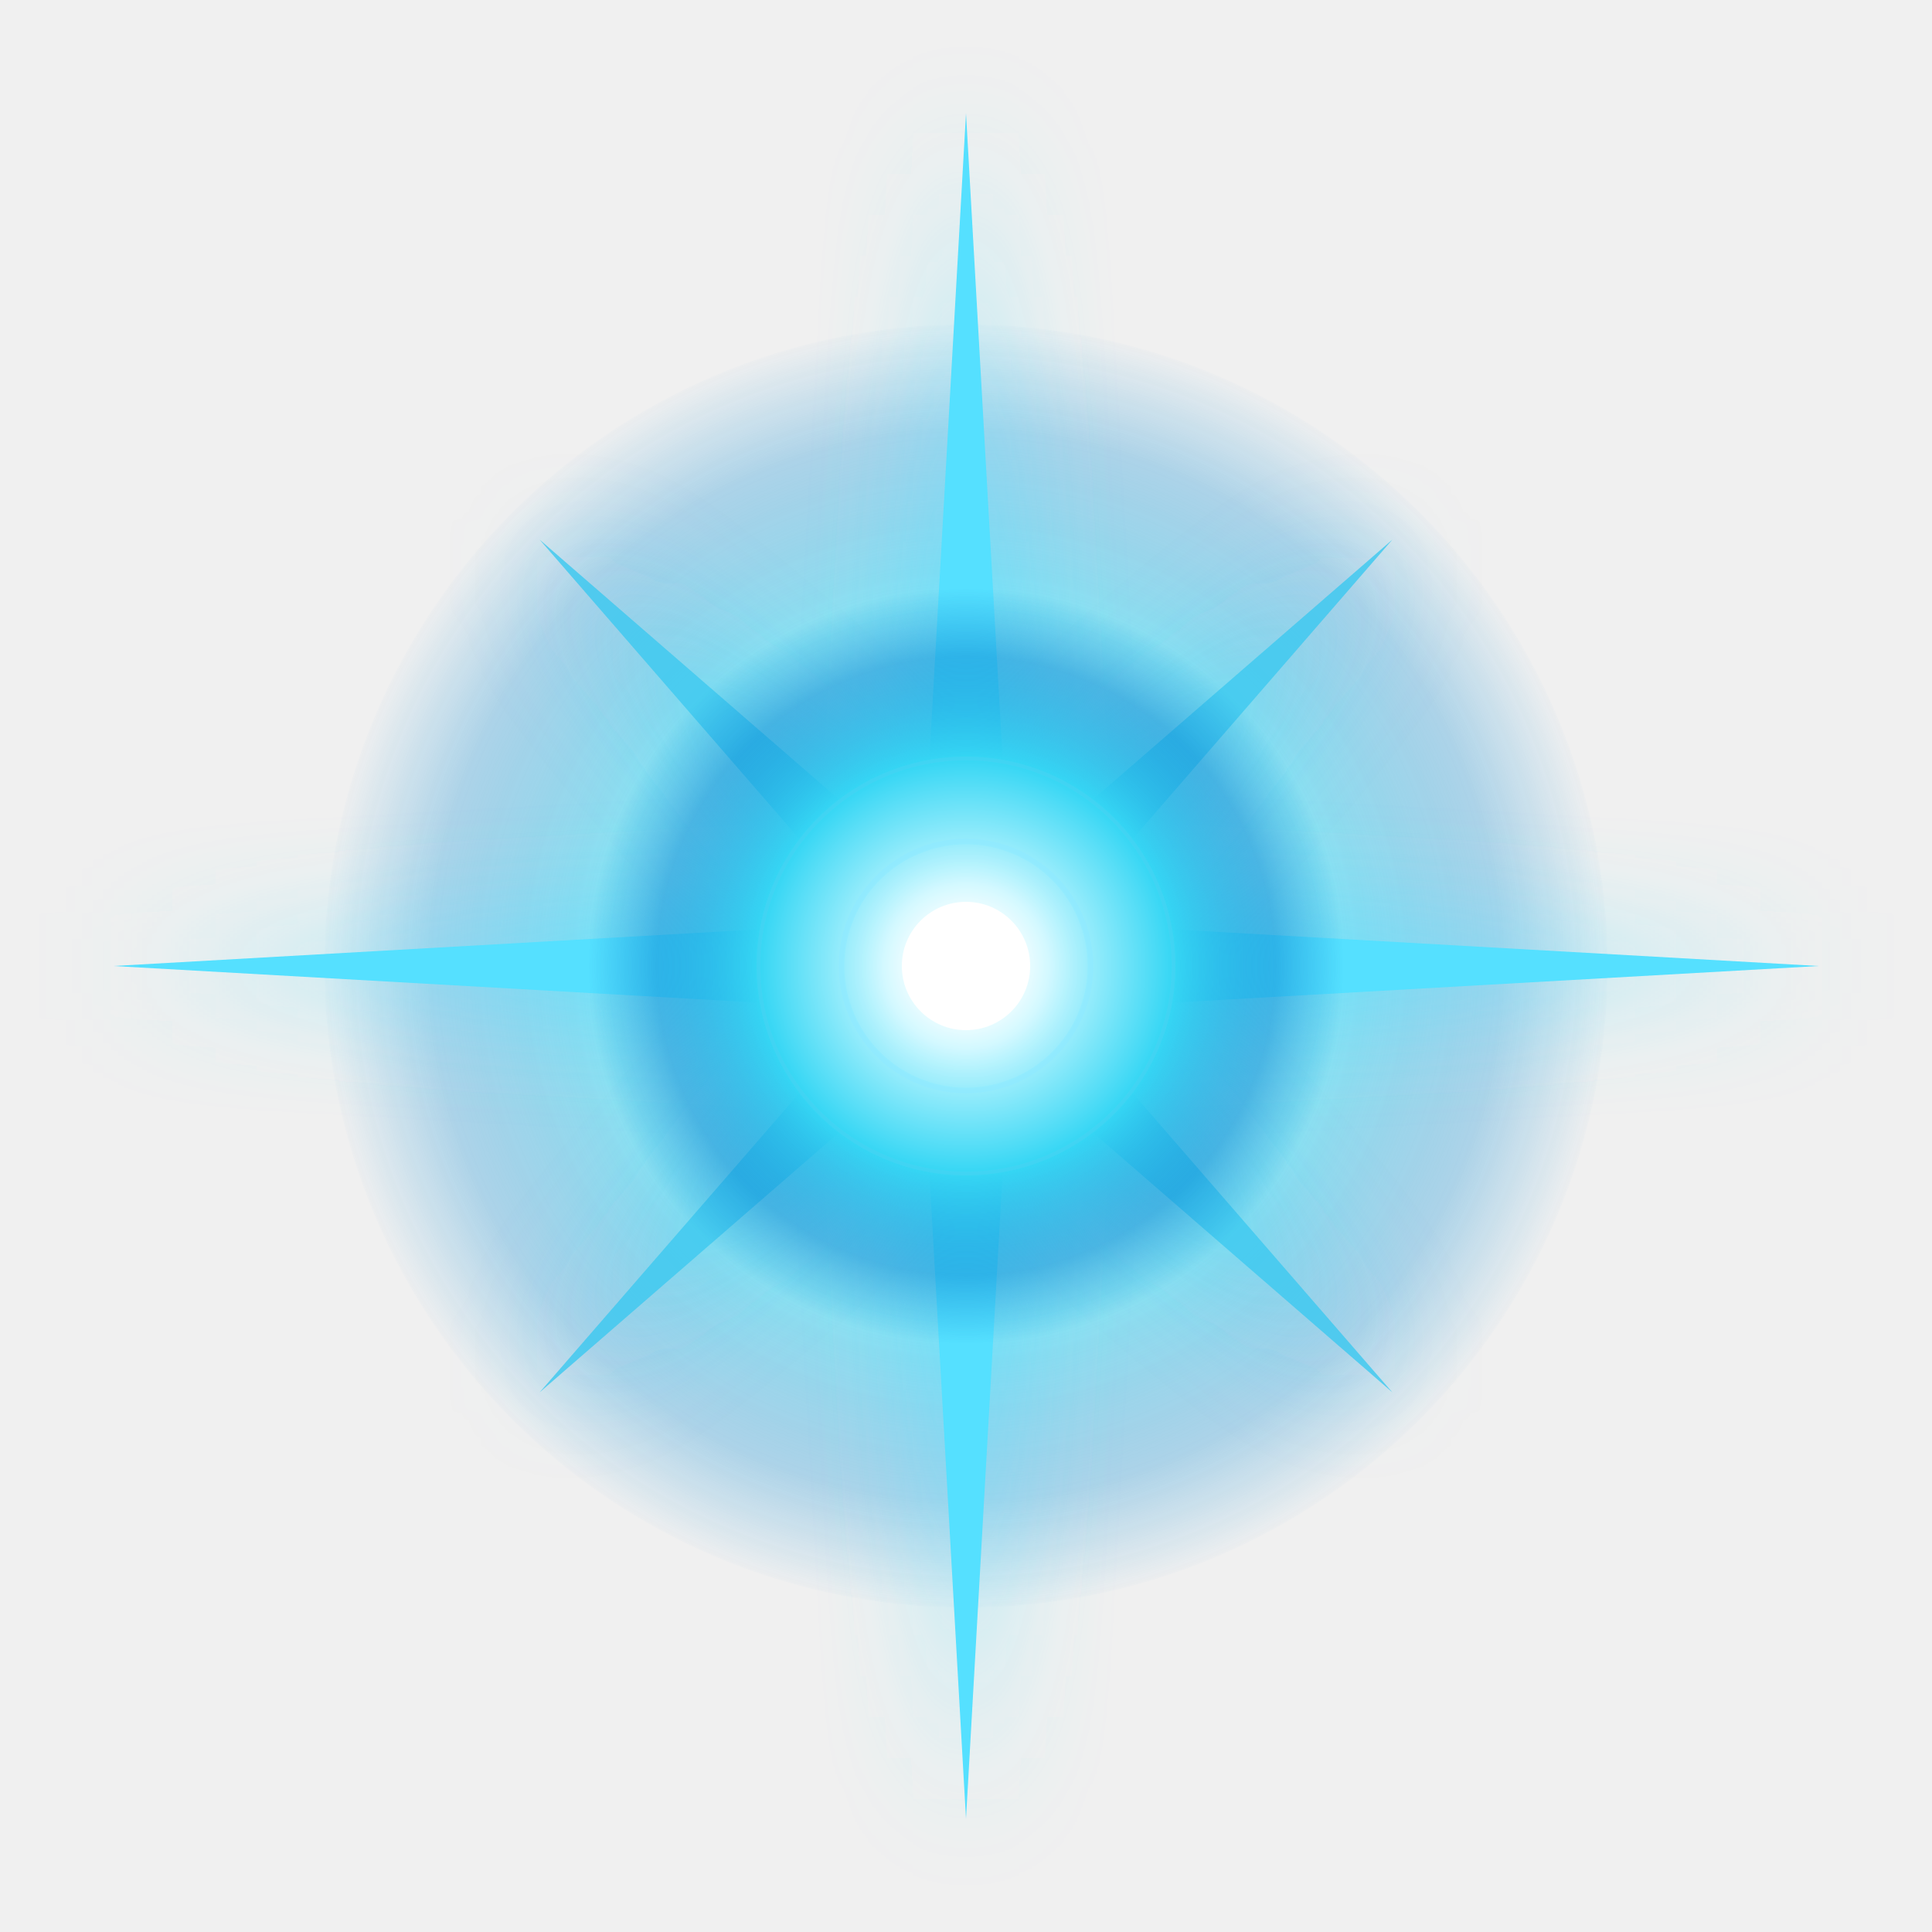
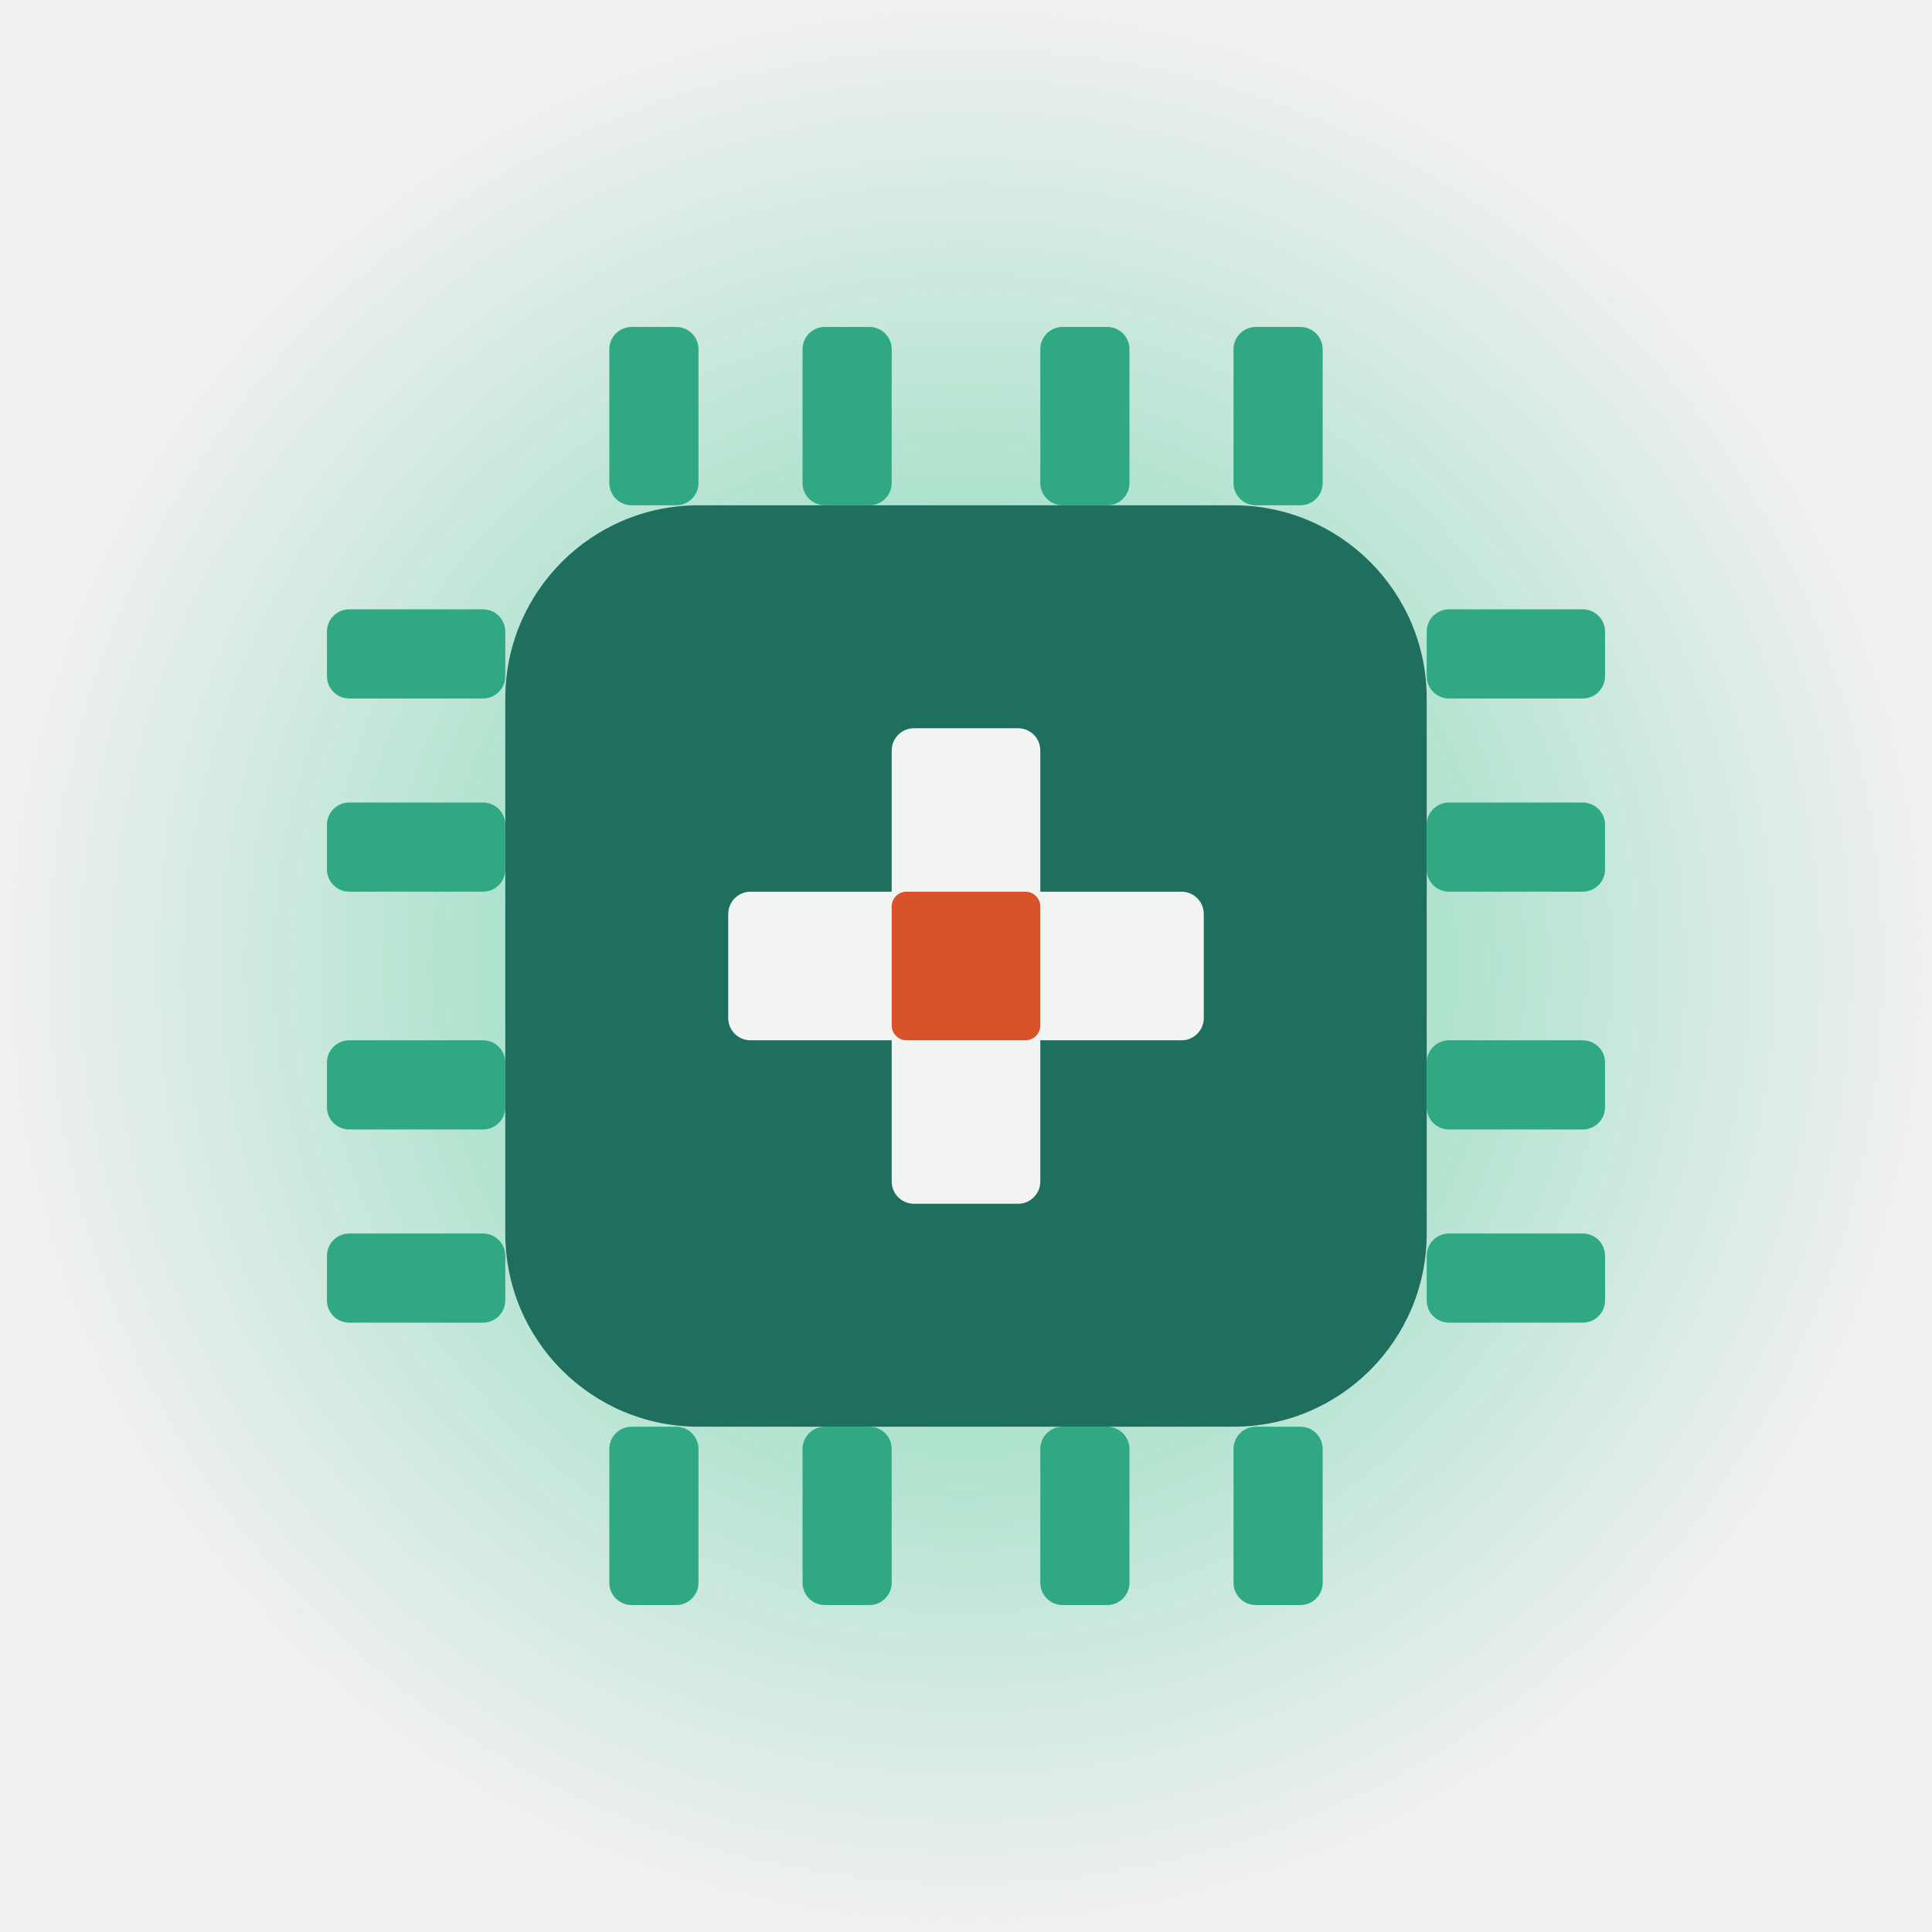
- <svg xmlns="http://www.w3.org/2000/svg" viewBox="0 0 1024 1024" width="1024" height="1024">
+ <svg xmlns="http://www.w3.org/2000/svg" viewBox="150 70 260 260" width="260" height="260" role="img" aria-label="RetroForge">
  <defs>
-     <radialGradient id="novaCore" cx="50%" cy="50%" r="50%">
-       <stop offset="0%" stop-color="#ffffff" />
-       <stop offset="22%" stop-color="#c8f7ff" />
-       <stop offset="55%" stop-color="#35d6f4" />
-       <stop offset="82%" stop-color="#0e8fd6" stop-opacity="0.55" />
-       <stop offset="100%" stop-color="#0e8fd6" stop-opacity="0" />
+     <radialGradient id="glow" cx="280" cy="200" r="130" gradientUnits="userSpaceOnUse">
+       <stop offset="0" stop-color="#4FCF9C" stop-opacity="0.65" />
+       <stop offset="0.5" stop-color="#4FCF9C" stop-opacity="0.40" />
+       <stop offset="0.8" stop-color="#4FCF9C" stop-opacity="0.15" />
+       <stop offset="1" stop-color="#4FCF9C" stop-opacity="0" />
    </radialGradient>
-     <filter id="softGlow" x="-80%" y="-80%" width="260%" height="260%">
-       <feGaussianBlur stdDeviation="14" result="b" />
-       <feMerge>
-         <feMergeNode in="b" />
-         <feMergeNode in="SourceGraphic" />
-       </feMerge>
-     </filter>
-     <filter id="bigGlow" x="-120%" y="-120%" width="340%" height="340%">
-       <feGaussianBlur stdDeviation="30" result="b" />
-       <feMerge>
-         <feMergeNode in="b" />
-         <feMergeNode in="SourceGraphic" />
-       </feMerge>
-     </filter>
  </defs>
-   <circle cx="512" cy="512" r="340" fill="url(#novaCore)" opacity="0.55" />
-   <g fill="#54e0ff" filter="url(#bigGlow)">
-     <path d="M512 60  L534 448 L512 512 L490 448 Z" />
-     <path d="M512 964 L534 576 L512 512 L490 576 Z" />
-     <path d="M60  512 L448 534 L512 512 L448 490 Z" />
-     <path d="M964 512 L576 534 L512 512 L576 490 Z" />
+   <circle cx="280" cy="200" r="130" fill="url(#glow)" />
+   <g fill="#2FA883">
+     <rect x="232" y="114" width="12" height="24" rx="3" />
+     <rect x="258" y="114" width="12" height="24" rx="3" />
+     <rect x="290" y="114" width="12" height="24" rx="3" />
+     <rect x="316" y="114" width="12" height="24" rx="3" />
+     <rect x="232" y="262" width="12" height="24" rx="3" />
+     <rect x="258" y="262" width="12" height="24" rx="3" />
+     <rect x="290" y="262" width="12" height="24" rx="3" />
+     <rect x="316" y="262" width="12" height="24" rx="3" />
+     <rect x="194" y="152" width="24" height="12" rx="3" />
+     <rect x="194" y="178" width="24" height="12" rx="3" />
+     <rect x="194" y="210" width="24" height="12" rx="3" />
+     <rect x="194" y="236" width="24" height="12" rx="3" />
+     <rect x="342" y="152" width="24" height="12" rx="3" />
+     <rect x="342" y="178" width="24" height="12" rx="3" />
+     <rect x="342" y="210" width="24" height="12" rx="3" />
+     <rect x="342" y="236" width="24" height="12" rx="3" />
  </g>
-   <g fill="#37c8f0" opacity="0.8" filter="url(#bigGlow)">
-     <path d="M286 286 L437 460 L512 512 L460 437 Z" />
-     <path d="M738 286 L587 460 L512 512 L564 437 Z" />
-     <path d="M286 738 L437 564 L512 512 L460 587 Z" />
-     <path d="M738 738 L587 564 L512 512 L564 587 Z" />
-   </g>
-   <circle cx="512" cy="512" r="200" fill="url(#novaCore)" />
-   <circle cx="512" cy="512" r="34" fill="#ffffff" filter="url(#softGlow)" />
-   <circle cx="512" cy="512" r="66" fill="none" stroke="#8feaff" stroke-width="3" opacity="0.7" />
-   <circle cx="512" cy="512" r="110" fill="none" stroke="#4fd2f2" stroke-width="2" opacity="0.4" />
+   <rect x="218" y="138" width="124" height="124" rx="26" fill="#1F6F5E" />
+   <rect x="248" y="190" width="64" height="20" rx="3" fill="#F2F4F3" />
+   <rect x="270" y="168" width="20" height="64" rx="3" fill="#F2F4F3" />
+   <rect x="270" y="190" width="20" height="20" rx="2" fill="#D9532A" />
</svg>
